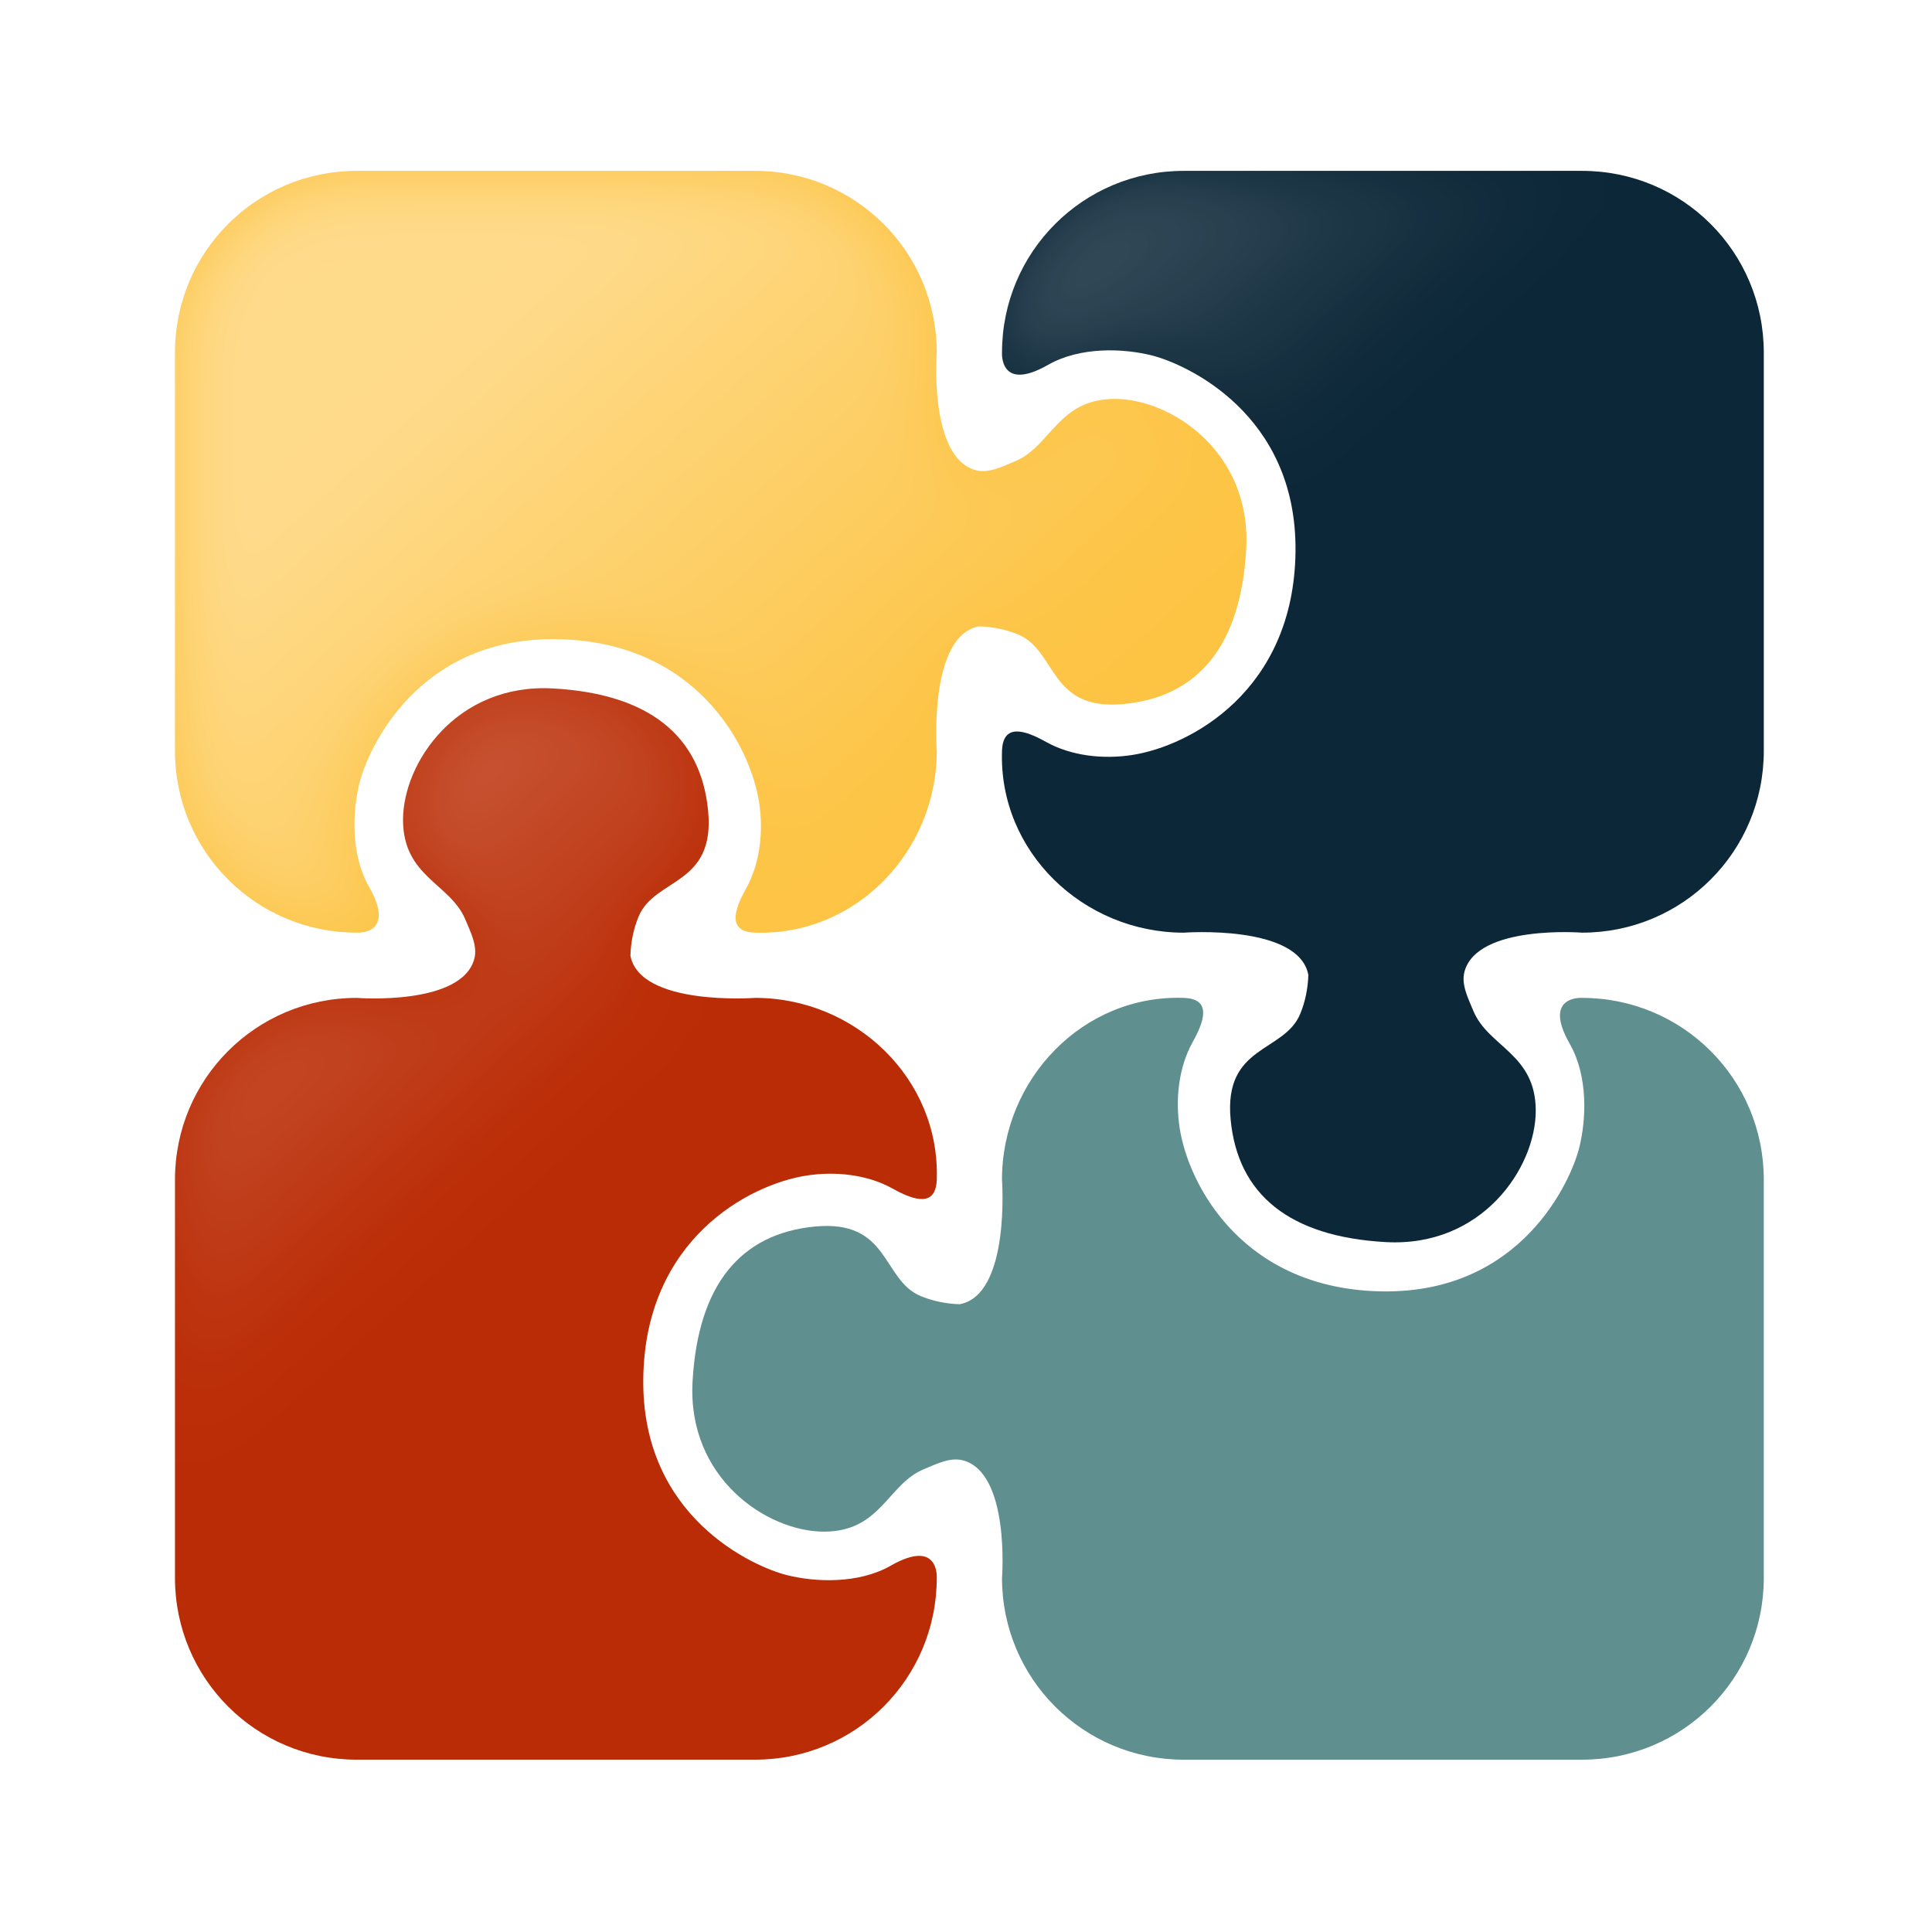
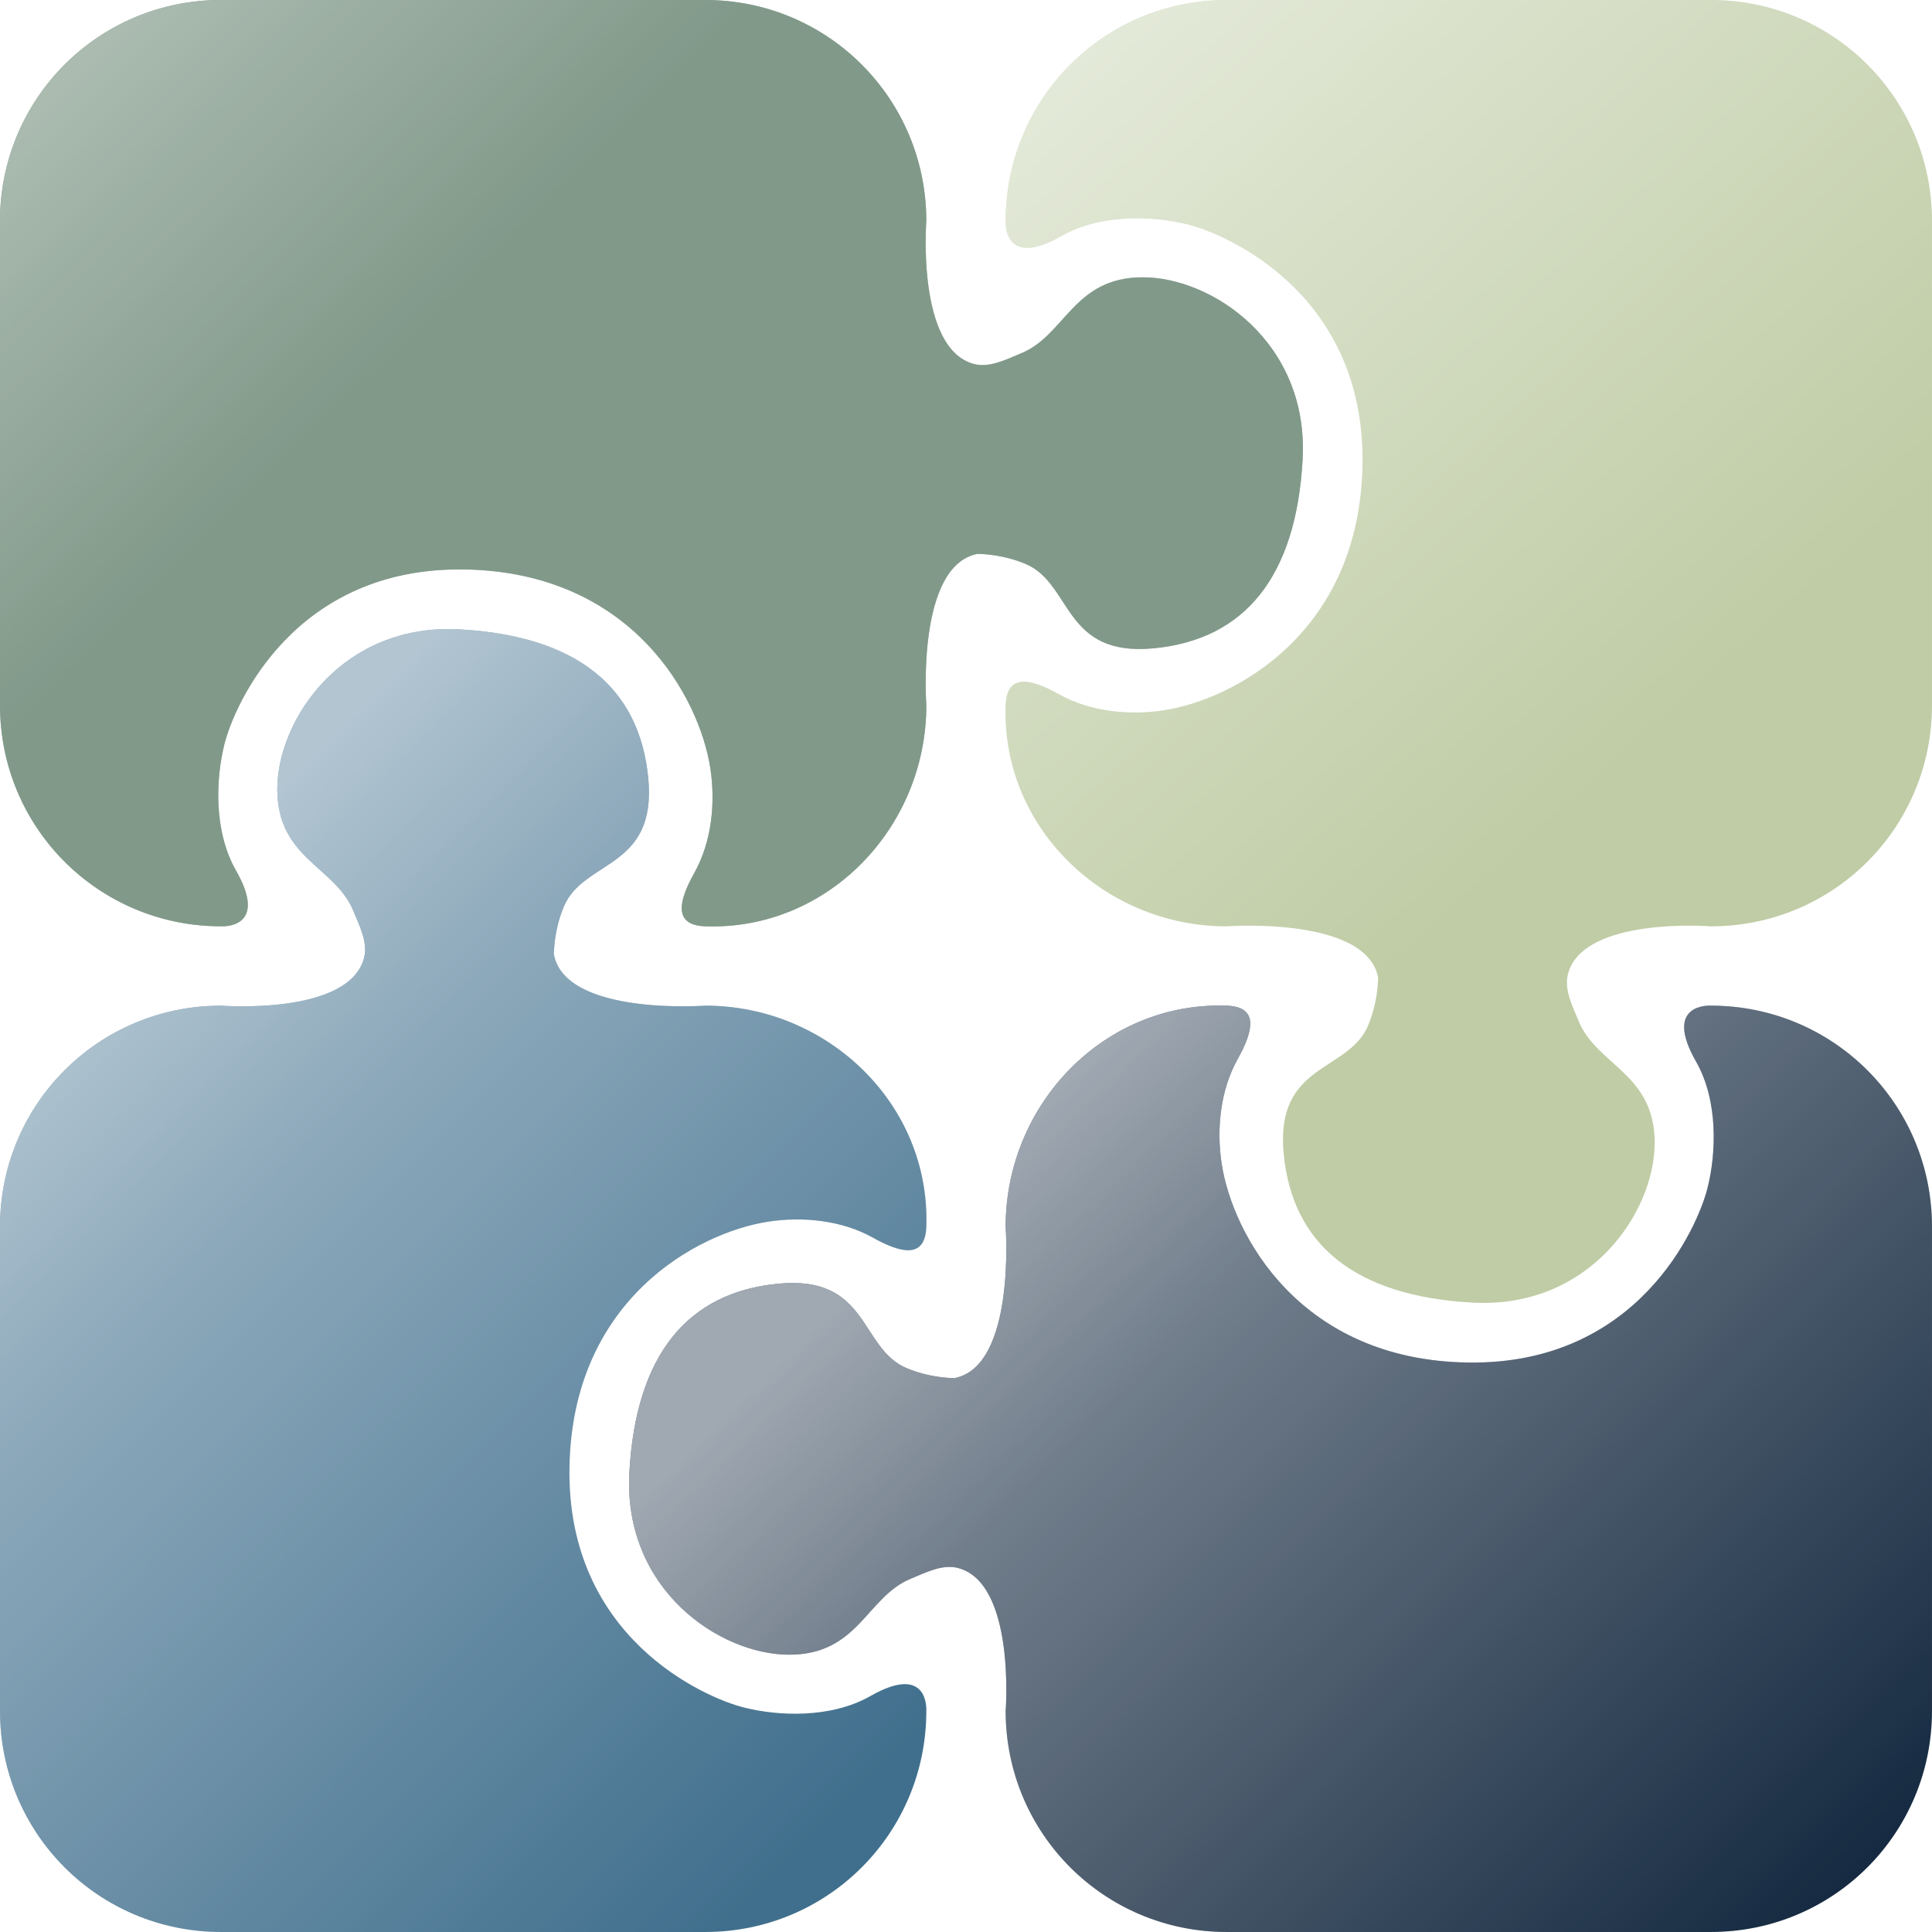
- <svg xmlns="http://www.w3.org/2000/svg" xmlns:xlink="http://www.w3.org/1999/xlink" width="70.302" height="70.302" viewBox="0 0 18.601 18.601" version="1.1" id="svg1" xml:space="preserve">
+ <svg xmlns="http://www.w3.org/2000/svg" xmlns:xlink="http://www.w3.org/1999/xlink" width="57.815" height="57.815" viewBox="0 0 15.297 15.297" version="1.1" id="svg1" xml:space="preserve">
  <defs id="defs1">
-     <linearGradient id="linearGradient238">
-       <stop style="stop-color:#ffffff;stop-opacity:0.73;" offset="0" id="stop238" />
-       <stop style="stop-color:#ffffff;stop-opacity:0.498;" offset="0.117" id="stop240" />
-       <stop style="stop-color:#ffffff;stop-opacity:0;" offset="0.397" id="stop239" />
+     <linearGradient id="linearGradient657">
+       <stop style="stop-color:#ffffff;stop-opacity:0.6;" offset="0" id="stop658" />
+       <stop style="stop-color:#ffffff;stop-opacity:0.397;" offset="0.235" id="stop660" />
+       <stop style="stop-color:#ffffff;stop-opacity:0;" offset="1" id="stop659" />
    </linearGradient>
-     <linearGradient xlink:href="#linearGradient238" id="linearGradient239" x1="33.087" y1="25.686" x2="166.913" y2="174.314" gradientUnits="userSpaceOnUse" />
-     <filter style="color-interpolation-filters:sRGB" id="filter240" x="-0.053" y="-0.053" width="1.105" height="1.105">
-       <feGaussianBlur stdDeviation="4.391" id="feGaussianBlur240" />
-     </filter>
-     <linearGradient xlink:href="#linearGradient238" id="linearGradient2" gradientUnits="userSpaceOnUse" x1="33.087" y1="25.686" x2="166.913" y2="174.314" />
-     <linearGradient xlink:href="#linearGradient238" id="linearGradient5" gradientUnits="userSpaceOnUse" x1="33.087" y1="25.686" x2="166.913" y2="174.314" />
-     <linearGradient xlink:href="#linearGradient238" id="linearGradient6" gradientUnits="userSpaceOnUse" x1="33.087" y1="25.686" x2="166.913" y2="174.314" />
-     <linearGradient xlink:href="#linearGradient238" id="linearGradient7" gradientUnits="userSpaceOnUse" x1="33.087" y1="25.686" x2="166.913" y2="174.314" />
+     <linearGradient id="linearGradient654">
+       <stop style="stop-color:#ffffff;stop-opacity:0.597;" offset="0" id="stop655" />
+       <stop style="stop-color:#ffffff;stop-opacity:0.4;" offset="0.247" id="stop657" />
+       <stop style="stop-color:#ffffff;stop-opacity:0;" offset="1" id="stop656" />
+     </linearGradient>
+     <linearGradient id="linearGradient651">
+       <stop style="stop-color:#ffffff;stop-opacity:0.597;" offset="0" id="stop652" />
+       <stop style="stop-color:#ffffff;stop-opacity:0.397;" offset="0.401" id="stop654" />
+       <stop style="stop-color:#ffffff;stop-opacity:0.397;" offset="1" id="stop653" />
+     </linearGradient>
+     <linearGradient id="linearGradient648">
+       <stop style="stop-color:#ffffff;stop-opacity:0.6;" offset="0" id="stop648" />
+       <stop style="stop-color:#ffffff;stop-opacity:0.4;" offset="0.261" id="stop650" />
+       <stop style="stop-color:#ffffff;stop-opacity:0;" offset="0.804" id="stop651" />
+     </linearGradient>
+     <linearGradient xlink:href="#linearGradient648" id="linearGradient649" x1="92.852" y1="195.919" x2="11.793" y2="106.344" gradientUnits="userSpaceOnUse" />
+     <linearGradient xlink:href="#linearGradient651" id="linearGradient653" x1="192.93" y1="192.465" x2="115.887" y2="113.813" gradientUnits="userSpaceOnUse" />
+     <linearGradient xlink:href="#linearGradient654" id="linearGradient656" x1="196.946" y1="92.564" x2="114.794" y2="10.635" gradientUnits="userSpaceOnUse" />
+     <linearGradient xlink:href="#linearGradient657" id="linearGradient659" x1="88.483" y1="89.464" x2="4.885" y2="4.258" gradientUnits="userSpaceOnUse" />
  </defs>
-   <g id="g9" style="display:inline" transform="translate(0.8721861,0.8721859)">
-     <g id="g17" style="display:inline" transform="matrix(0.0764844,0,0,0.0764844,0.8124675,0.7728643)">
-       <path id="path14" style="display:inline;fill:#fdc444;fill-opacity:1;stroke-width:0.396" d="M 22.883,0 C 10.206,0 0,10.206 0,22.883 v 50.127 c 0,6.339 2.551,12.06 6.688,16.196 4.136,4.136 9.857,6.688 16.196,6.688 0,0 5.033,0.332 1.538,-5.793 -2.326,-4.078 -2.087,-9.529 -1.178,-13.114 1.03,-4.067 7.207,-18.252 24.705,-18.039 17.514,0.213 24.456,13.273 25.582,20.565 0.558,3.612 0.136,7.647 -1.648,10.839 -1.552,2.776 -2.316,5.424 1.13,5.542 12.67,0.436 22.883,-10.206 22.883,-22.883 0,0 -1.084,-14.473 5.316,-15.679 1.675,0.048 3.372,0.385 4.919,1.028 4.9,2.038 3.864,9.652 13.297,8.753 9.433,-0.898 14.745,-7.399 15.419,-19.527 0.674,-12.128 -9.355,-18.88 -16.542,-18.88 -7.187,0 -8.006,5.979 -12.578,7.861 -1.554,0.64 -3.293,1.546 -4.917,1.112 C 94.856,36.088 95.894,22.883 95.894,22.883 95.894,10.206 85.688,0 73.011,0 Z" />
-       <path id="path15" style="display:inline;fill:#0c2738;fill-opacity:1;stroke-width:0.396" d="M 200,22.883 C 200,10.206 189.794,0 177.117,0 h -50.127 c -6.339,0 -12.06,2.551 -16.196,6.688 -4.136,4.136 -6.688,9.857 -6.688,16.196 0,0 -0.332,5.033 5.793,1.538 4.078,-2.326 9.529,-2.087 13.114,-1.178 4.067,1.03 18.252,7.207 18.039,24.705 -0.213,17.514 -13.273,24.456 -20.565,25.582 -3.612,0.558 -7.647,0.136 -10.839,-1.648 -2.776,-1.552 -5.424,-2.316 -5.542,1.13 -0.436,12.67 10.206,22.883 22.883,22.883 0,0 14.473,-1.084 15.679,5.316 -0.048,1.675 -0.385,3.372 -1.028,4.919 -2.038,4.9 -9.652,3.864 -8.753,13.297 0.898,9.433 7.399,14.745 19.527,15.419 12.128,0.674 18.88,-9.355 18.88,-16.542 0,-7.187 -5.979,-8.006 -7.861,-12.578 -0.64,-1.554 -1.546,-3.293 -1.112,-4.917 1.592,-5.954 14.797,-4.916 14.797,-4.916 12.677,0 22.883,-10.206 22.883,-22.883 z" />
-       <path id="path16" style="display:inline;fill:#5f8f8f;fill-opacity:1;stroke-width:0.396" d="m 177.117,200 c 12.677,0 22.883,-10.206 22.883,-22.883 v -50.127 c 0,-6.339 -2.551,-12.06 -6.688,-16.196 -4.136,-4.136 -9.857,-6.688 -16.196,-6.688 0,0 -5.033,-0.332 -1.538,5.793 2.326,4.078 2.087,9.529 1.178,13.114 -1.03,4.067 -7.207,18.252 -24.705,18.039 -17.514,-0.213 -24.456,-13.273 -25.582,-20.565 -0.558,-3.612 -0.136,-7.647 1.648,-10.839 1.552,-2.776 2.316,-5.424 -1.13,-5.542 -12.67,-0.436 -22.883,10.206 -22.883,22.883 0,0 1.084,14.473 -5.316,15.679 -1.675,-0.048 -3.372,-0.385 -4.919,-1.028 -4.9,-2.038 -3.864,-9.652 -13.297,-8.753 -9.433,0.898 -14.745,7.399 -15.419,19.527 -0.674,12.128 9.355,18.88 16.542,18.88 7.187,0 8.006,-5.979 12.578,-7.861 1.554,-0.64 3.293,-1.546 4.917,-1.112 5.954,1.592 4.916,14.797 4.916,14.797 0,12.677 10.206,22.883 22.883,22.883 z" />
-       <path id="path17" style="display:inline;fill:#ba2c05;fill-opacity:1;fill-rule:nonzero;stroke-width:0.396" d="m 0,177.117 c 0,12.677 10.206,22.883 22.883,22.883 h 50.127 c 6.339,0 12.06,-2.551 16.196,-6.688 4.136,-4.136 6.688,-9.857 6.688,-16.196 0,0 0.332,-5.033 -5.793,-1.538 -4.078,2.326 -9.529,2.087 -13.114,1.178 -4.067,-1.03 -18.252,-7.207 -18.039,-24.705 0.213,-17.514 13.273,-24.456 20.565,-25.582 3.612,-0.558 7.647,-0.136 10.839,1.648 2.776,1.552 5.424,2.316 5.542,-1.13 0.436,-12.67 -10.206,-22.883 -22.883,-22.883 0,0 -14.473,1.084 -15.679,-5.316 0.048,-1.675 0.385,-3.372 1.028,-4.919 2.038,-4.9 9.652,-3.864 8.753,-13.297 -0.898,-9.433 -7.399,-14.745 -19.527,-15.419 -12.128,-0.674 -18.88,9.355 -18.88,16.542 0,7.187 5.979,8.006 7.861,12.578 0.64,1.554 1.546,3.293 1.112,4.917 C 36.088,105.144 22.883,104.106 22.883,104.106 10.206,104.106 0,114.312 0,126.989 Z" />
-     </g>
-     <g id="g8" style="display:inline;opacity:0.522;mix-blend-mode:normal;fill:url(#linearGradient239);filter:url(#filter240)" transform="matrix(0.07624531,0,0,0.07624531,0.803593,0.8035932)">
-       <path id="path5" style="display:inline;fill:url(#linearGradient2);fill-opacity:1;stroke-width:0.396" d="M 22.883,0 C 10.206,0 0,10.206 0,22.883 v 50.127 c 0,6.339 2.551,12.06 6.688,16.196 4.136,4.136 9.857,6.688 16.196,6.688 0,0 5.033,0.332 1.538,-5.793 -2.326,-4.078 -2.087,-9.529 -1.178,-13.114 1.03,-4.067 7.207,-18.252 24.705,-18.039 17.514,0.213 24.456,13.273 25.582,20.565 0.558,3.612 0.136,7.647 -1.648,10.839 -1.552,2.776 -2.316,5.424 1.13,5.542 12.67,0.436 22.883,-10.206 22.883,-22.883 0,0 -1.084,-14.473 5.316,-15.679 1.675,0.048 3.372,0.385 4.919,1.028 4.9,2.038 3.864,9.652 13.297,8.753 9.433,-0.898 14.745,-7.399 15.419,-19.527 0.674,-12.128 -9.355,-18.88 -16.542,-18.88 -7.187,0 -8.006,5.979 -12.578,7.861 -1.554,0.64 -3.293,1.546 -4.917,1.112 C 94.856,36.088 95.894,22.883 95.894,22.883 95.894,10.206 85.688,0 73.011,0 Z" />
-       <path id="path6" style="display:inline;fill:url(#linearGradient5);fill-opacity:1;stroke-width:0.396" d="M 200,22.883 C 200,10.206 189.794,0 177.117,0 h -50.127 c -6.339,0 -12.06,2.551 -16.196,6.688 -4.136,4.136 -6.688,9.857 -6.688,16.196 0,0 -0.332,5.033 5.793,1.538 4.078,-2.326 9.529,-2.087 13.114,-1.178 4.067,1.03 18.252,7.207 18.039,24.705 -0.213,17.514 -13.273,24.456 -20.565,25.582 -3.612,0.558 -7.647,0.136 -10.839,-1.648 -2.776,-1.552 -5.424,-2.316 -5.542,1.13 -0.436,12.67 10.206,22.883 22.883,22.883 0,0 14.473,-1.084 15.679,5.316 -0.048,1.675 -0.385,3.372 -1.028,4.919 -2.038,4.9 -9.652,3.864 -8.753,13.297 0.898,9.433 7.399,14.745 19.527,15.419 12.128,0.674 18.88,-9.355 18.88,-16.542 0,-7.187 -5.979,-8.006 -7.861,-12.578 -0.64,-1.554 -1.546,-3.293 -1.112,-4.917 1.592,-5.954 14.797,-4.916 14.797,-4.916 12.677,0 22.883,-10.206 22.883,-22.883 z" />
-       <path id="path7" style="display:inline;fill:url(#linearGradient6);fill-opacity:1;stroke-width:0.396" d="m 177.117,200 c 12.677,0 22.883,-10.206 22.883,-22.883 v -50.127 c 0,-6.339 -2.551,-12.06 -6.688,-16.196 -4.136,-4.136 -9.857,-6.688 -16.196,-6.688 0,0 -5.033,-0.332 -1.538,5.793 2.326,4.078 2.087,9.529 1.178,13.114 -1.03,4.067 -7.207,18.252 -24.705,18.039 -17.514,-0.213 -24.456,-13.273 -25.582,-20.565 -0.558,-3.612 -0.136,-7.647 1.648,-10.839 1.552,-2.776 2.316,-5.424 -1.13,-5.542 -12.67,-0.436 -22.883,10.206 -22.883,22.883 0,0 1.084,14.473 -5.316,15.679 -1.675,-0.048 -3.372,-0.385 -4.919,-1.028 -4.9,-2.038 -3.864,-9.652 -13.297,-8.753 -9.433,0.898 -14.745,7.399 -15.419,19.527 -0.674,12.128 9.355,18.88 16.542,18.88 7.187,0 8.006,-5.979 12.578,-7.861 1.554,-0.64 3.293,-1.546 4.917,-1.112 5.954,1.592 4.916,14.797 4.916,14.797 0,12.677 10.206,22.883 22.883,22.883 z" />
-       <path id="path8" style="display:inline;fill:url(#linearGradient7);fill-opacity:1;stroke-width:0.396" d="m 0,177.117 c 0,12.677 10.206,22.883 22.883,22.883 h 50.127 c 6.339,0 12.06,-2.551 16.196,-6.688 4.136,-4.136 6.688,-9.857 6.688,-16.196 0,0 0.332,-5.033 -5.793,-1.538 -4.078,2.326 -9.529,2.087 -13.114,1.178 -4.067,-1.03 -18.252,-7.207 -18.039,-24.705 0.213,-17.514 13.273,-24.456 20.565,-25.582 3.612,-0.558 7.647,-0.136 10.839,1.648 2.776,1.552 5.424,2.316 5.542,-1.13 0.436,-12.67 -10.206,-22.883 -22.883,-22.883 0,0 -14.473,1.084 -15.679,-5.316 0.048,-1.675 0.385,-3.372 1.028,-4.919 2.038,-4.9 9.652,-3.864 8.753,-13.297 -0.898,-9.433 -7.399,-14.745 -19.527,-15.419 -12.128,-0.674 -18.88,9.355 -18.88,16.542 0,7.187 5.979,8.006 7.861,12.578 0.64,1.554 1.546,3.293 1.112,4.917 C 36.088,105.144 22.883,104.106 22.883,104.106 10.206,104.106 0,114.312 0,126.989 Z" />
-     </g>
+   <g id="g21" style="display:inline" transform="matrix(-0.0764844,0,0,-0.0764844,15.29688,15.29688)">
+     <path id="path18" style="display:inline;fill:#12273e;fill-opacity:1;stroke-width:0.396" d="M 22.883,0 C 10.206,0 0,10.206 0,22.883 v 50.127 c 0,6.339 2.551,12.06 6.688,16.196 4.136,4.136 9.857,6.688 16.196,6.688 0,0 5.033,0.332 1.538,-5.793 -2.326,-4.078 -2.087,-9.529 -1.178,-13.114 1.03,-4.067 7.207,-18.252 24.705,-18.039 17.514,0.213 24.456,13.273 25.582,20.565 0.558,3.612 0.136,7.647 -1.648,10.839 -1.552,2.776 -2.316,5.424 1.13,5.542 12.67,0.436 22.883,-10.206 22.883,-22.883 0,0 -1.084,-14.473 5.316,-15.679 1.675,0.048 3.372,0.385 4.919,1.028 4.9,2.038 3.864,9.652 13.297,8.753 9.433,-0.898 14.745,-7.399 15.419,-19.527 0.674,-12.128 -9.355,-18.88 -16.542,-18.88 -7.187,0 -8.006,5.979 -12.578,7.861 -1.554,0.64 -3.293,1.546 -4.917,1.112 C 94.856,36.088 95.894,22.883 95.894,22.883 95.894,10.206 85.688,0 73.011,0 Z" />
+     <path id="path19" style="display:inline;fill:#406f8d;fill-opacity:1;stroke-width:0.396" d="M 200,22.883 C 200,10.206 189.794,0 177.117,0 h -50.127 c -6.339,0 -12.06,2.551 -16.196,6.688 -4.136,4.136 -6.688,9.857 -6.688,16.196 0,0 -0.332,5.033 5.793,1.538 4.078,-2.326 9.529,-2.087 13.114,-1.178 4.067,1.03 18.252,7.207 18.039,24.705 -0.213,17.514 -13.273,24.456 -20.565,25.582 -3.612,0.558 -7.647,0.136 -10.839,-1.648 -2.776,-1.552 -5.424,-2.316 -5.542,1.13 -0.436,12.67 10.206,22.883 22.883,22.883 0,0 14.473,-1.084 15.679,5.316 -0.048,1.675 -0.385,3.372 -1.028,4.919 -2.038,4.9 -9.652,3.864 -8.753,13.297 0.898,9.433 7.399,14.745 19.527,15.419 12.128,0.674 18.88,-9.355 18.88,-16.542 0,-7.187 -5.979,-8.006 -7.861,-12.578 -0.64,-1.554 -1.546,-3.293 -1.112,-4.917 1.592,-5.954 14.797,-4.916 14.797,-4.916 12.677,0 22.883,-10.206 22.883,-22.883 z" />
+     <path id="path20" style="display:inline;fill:#2e563c;fill-opacity:1;stroke-width:0.396" d="m 177.117,200 c 12.677,0 22.883,-10.206 22.883,-22.883 v -50.127 c 0,-6.339 -2.551,-12.06 -6.688,-16.196 -4.136,-4.136 -9.857,-6.688 -16.196,-6.688 0,0 -5.033,-0.332 -1.538,5.793 2.326,4.078 2.087,9.529 1.178,13.114 -1.03,4.067 -7.207,18.252 -24.705,18.039 -17.514,-0.213 -24.456,-13.273 -25.582,-20.565 -0.558,-3.612 -0.136,-7.647 1.648,-10.839 1.552,-2.776 2.316,-5.424 -1.13,-5.542 -12.67,-0.436 -22.883,10.206 -22.883,22.883 0,0 1.084,14.473 -5.316,15.679 -1.675,-0.048 -3.372,-0.385 -4.919,-1.028 -4.9,-2.038 -3.864,-9.652 -13.297,-8.753 -9.433,0.898 -14.745,7.399 -15.419,19.527 -0.674,12.128 9.355,18.88 16.542,18.88 7.187,0 8.006,-5.979 12.578,-7.861 1.554,-0.64 3.293,-1.546 4.917,-1.112 5.954,1.592 4.916,14.797 4.916,14.797 0,12.677 10.206,22.883 22.883,22.883 z" />
+     <path id="path21" style="display:inline;fill:#bfcca5;fill-opacity:1;fill-rule:nonzero;stroke-width:0.396" d="m 0,177.117 c 0,12.677 10.206,22.883 22.883,22.883 h 50.127 c 6.339,0 12.06,-2.551 16.196,-6.688 4.136,-4.136 6.688,-9.857 6.688,-16.196 0,0 0.332,-5.033 -5.793,-1.538 -4.078,2.326 -9.529,2.087 -13.114,1.178 -4.067,-1.03 -18.252,-7.207 -18.039,-24.705 0.213,-17.514 13.273,-24.456 20.565,-25.582 3.612,-0.558 7.647,-0.136 10.839,1.648 2.776,1.552 5.424,2.316 5.542,-1.13 0.436,-12.67 -10.206,-22.883 -22.883,-22.883 0,0 -14.473,1.084 -15.679,-5.316 0.048,-1.675 0.385,-3.372 1.028,-4.919 2.038,-4.9 9.652,-3.864 8.753,-13.297 -0.898,-9.433 -7.399,-14.745 -19.527,-15.419 -12.128,-0.674 -18.88,9.355 -18.88,16.542 0,7.187 5.979,8.006 7.861,12.578 0.64,1.554 1.546,3.293 1.112,4.917 C 36.088,105.144 22.883,104.106 22.883,104.106 10.206,104.106 0,114.312 0,126.989 Z" />
+   </g>
+   <g id="g648" style="display:inline" transform="matrix(-0.0764844,0,0,-0.0764844,15.29688,15.29688)">
+     <path id="path645" style="display:inline;fill:url(#linearGradient659);fill-opacity:1;stroke-width:0.396" d="M 22.883,0 C 10.206,0 0,10.206 0,22.883 v 50.127 c 0,6.339 2.551,12.06 6.688,16.196 4.136,4.136 9.857,6.688 16.196,6.688 0,0 5.033,0.332 1.538,-5.793 -2.326,-4.078 -2.087,-9.529 -1.178,-13.114 1.03,-4.067 7.207,-18.252 24.705,-18.039 17.514,0.213 24.456,13.273 25.582,20.565 0.558,3.612 0.136,7.647 -1.648,10.839 -1.552,2.776 -2.316,5.424 1.13,5.542 12.67,0.436 22.883,-10.206 22.883,-22.883 0,0 -1.084,-14.473 5.316,-15.679 1.675,0.048 3.372,0.385 4.919,1.028 4.9,2.038 3.864,9.652 13.297,8.753 9.433,-0.898 14.745,-7.399 15.419,-19.527 0.674,-12.128 -9.355,-18.88 -16.542,-18.88 -7.187,0 -8.006,5.979 -12.578,7.861 -1.554,0.64 -3.293,1.546 -4.917,1.112 C 94.856,36.088 95.894,22.883 95.894,22.883 95.894,10.206 85.688,0 73.011,0 Z" />
+     <path id="path646" style="display:inline;fill:url(#linearGradient656);fill-opacity:1;stroke-width:0.396" d="M 200,22.883 C 200,10.206 189.794,0 177.117,0 h -50.127 c -6.339,0 -12.06,2.551 -16.196,6.688 -4.136,4.136 -6.688,9.857 -6.688,16.196 0,0 -0.332,5.033 5.793,1.538 4.078,-2.326 9.529,-2.087 13.114,-1.178 4.067,1.03 18.252,7.207 18.039,24.705 -0.213,17.514 -13.273,24.456 -20.565,25.582 -3.612,0.558 -7.647,0.136 -10.839,-1.648 -2.776,-1.552 -5.424,-2.316 -5.542,1.13 -0.436,12.67 10.206,22.883 22.883,22.883 0,0 14.473,-1.084 15.679,5.316 -0.048,1.675 -0.385,3.372 -1.028,4.919 -2.038,4.9 -9.652,3.864 -8.753,13.297 0.898,9.433 7.399,14.745 19.527,15.419 12.128,0.674 18.88,-9.355 18.88,-16.542 0,-7.187 -5.979,-8.006 -7.861,-12.578 -0.64,-1.554 -1.546,-3.293 -1.112,-4.917 1.592,-5.954 14.797,-4.916 14.797,-4.916 12.677,0 22.883,-10.206 22.883,-22.883 z" />
+     <path id="path647" style="display:inline;fill:url(#linearGradient653);fill-opacity:1;stroke-width:0.396" d="m 177.117,200 c 12.677,0 22.883,-10.206 22.883,-22.883 v -50.127 c 0,-6.339 -2.551,-12.06 -6.688,-16.196 -4.136,-4.136 -9.857,-6.688 -16.196,-6.688 0,0 -5.033,-0.332 -1.538,5.793 2.326,4.078 2.087,9.529 1.178,13.114 -1.03,4.067 -7.207,18.252 -24.705,18.039 -17.514,-0.213 -24.456,-13.273 -25.582,-20.565 -0.558,-3.612 -0.136,-7.647 1.648,-10.839 1.552,-2.776 2.316,-5.424 -1.13,-5.542 -12.67,-0.436 -22.883,10.206 -22.883,22.883 0,0 1.084,14.473 -5.316,15.679 -1.675,-0.048 -3.372,-0.385 -4.919,-1.028 -4.9,-2.038 -3.864,-9.652 -13.297,-8.753 -9.433,0.898 -14.745,7.399 -15.419,19.527 -0.674,12.128 9.355,18.88 16.542,18.88 7.187,0 8.006,-5.979 12.578,-7.861 1.554,-0.64 3.293,-1.546 4.917,-1.112 5.954,1.592 4.916,14.797 4.916,14.797 0,12.677 10.206,22.883 22.883,22.883 z" />
+     <path id="path648" style="display:inline;fill:url(#linearGradient649);fill-opacity:1;fill-rule:nonzero;stroke-width:0.396" d="m 0,177.117 c 0,12.677 10.206,22.883 22.883,22.883 h 50.127 c 6.339,0 12.06,-2.551 16.196,-6.688 4.136,-4.136 6.688,-9.857 6.688,-16.196 0,0 0.332,-5.033 -5.793,-1.538 -4.078,2.326 -9.529,2.087 -13.114,1.178 -4.067,-1.03 -18.252,-7.207 -18.039,-24.705 0.213,-17.514 13.273,-24.456 20.565,-25.582 3.612,-0.558 7.647,-0.136 10.839,1.648 2.776,1.552 5.424,2.316 5.542,-1.13 0.436,-12.67 -10.206,-22.883 -22.883,-22.883 0,0 -14.473,1.084 -15.679,-5.316 0.048,-1.675 0.385,-3.372 1.028,-4.919 2.038,-4.9 9.652,-3.864 8.753,-13.297 -0.898,-9.433 -7.399,-14.745 -19.527,-15.419 -12.128,-0.674 -18.88,9.355 -18.88,16.542 0,7.187 5.979,8.006 7.861,12.578 0.64,1.554 1.546,3.293 1.112,4.917 C 36.088,105.144 22.883,104.106 22.883,104.106 10.206,104.106 0,114.312 0,126.989 Z" />
  </g>
</svg>
